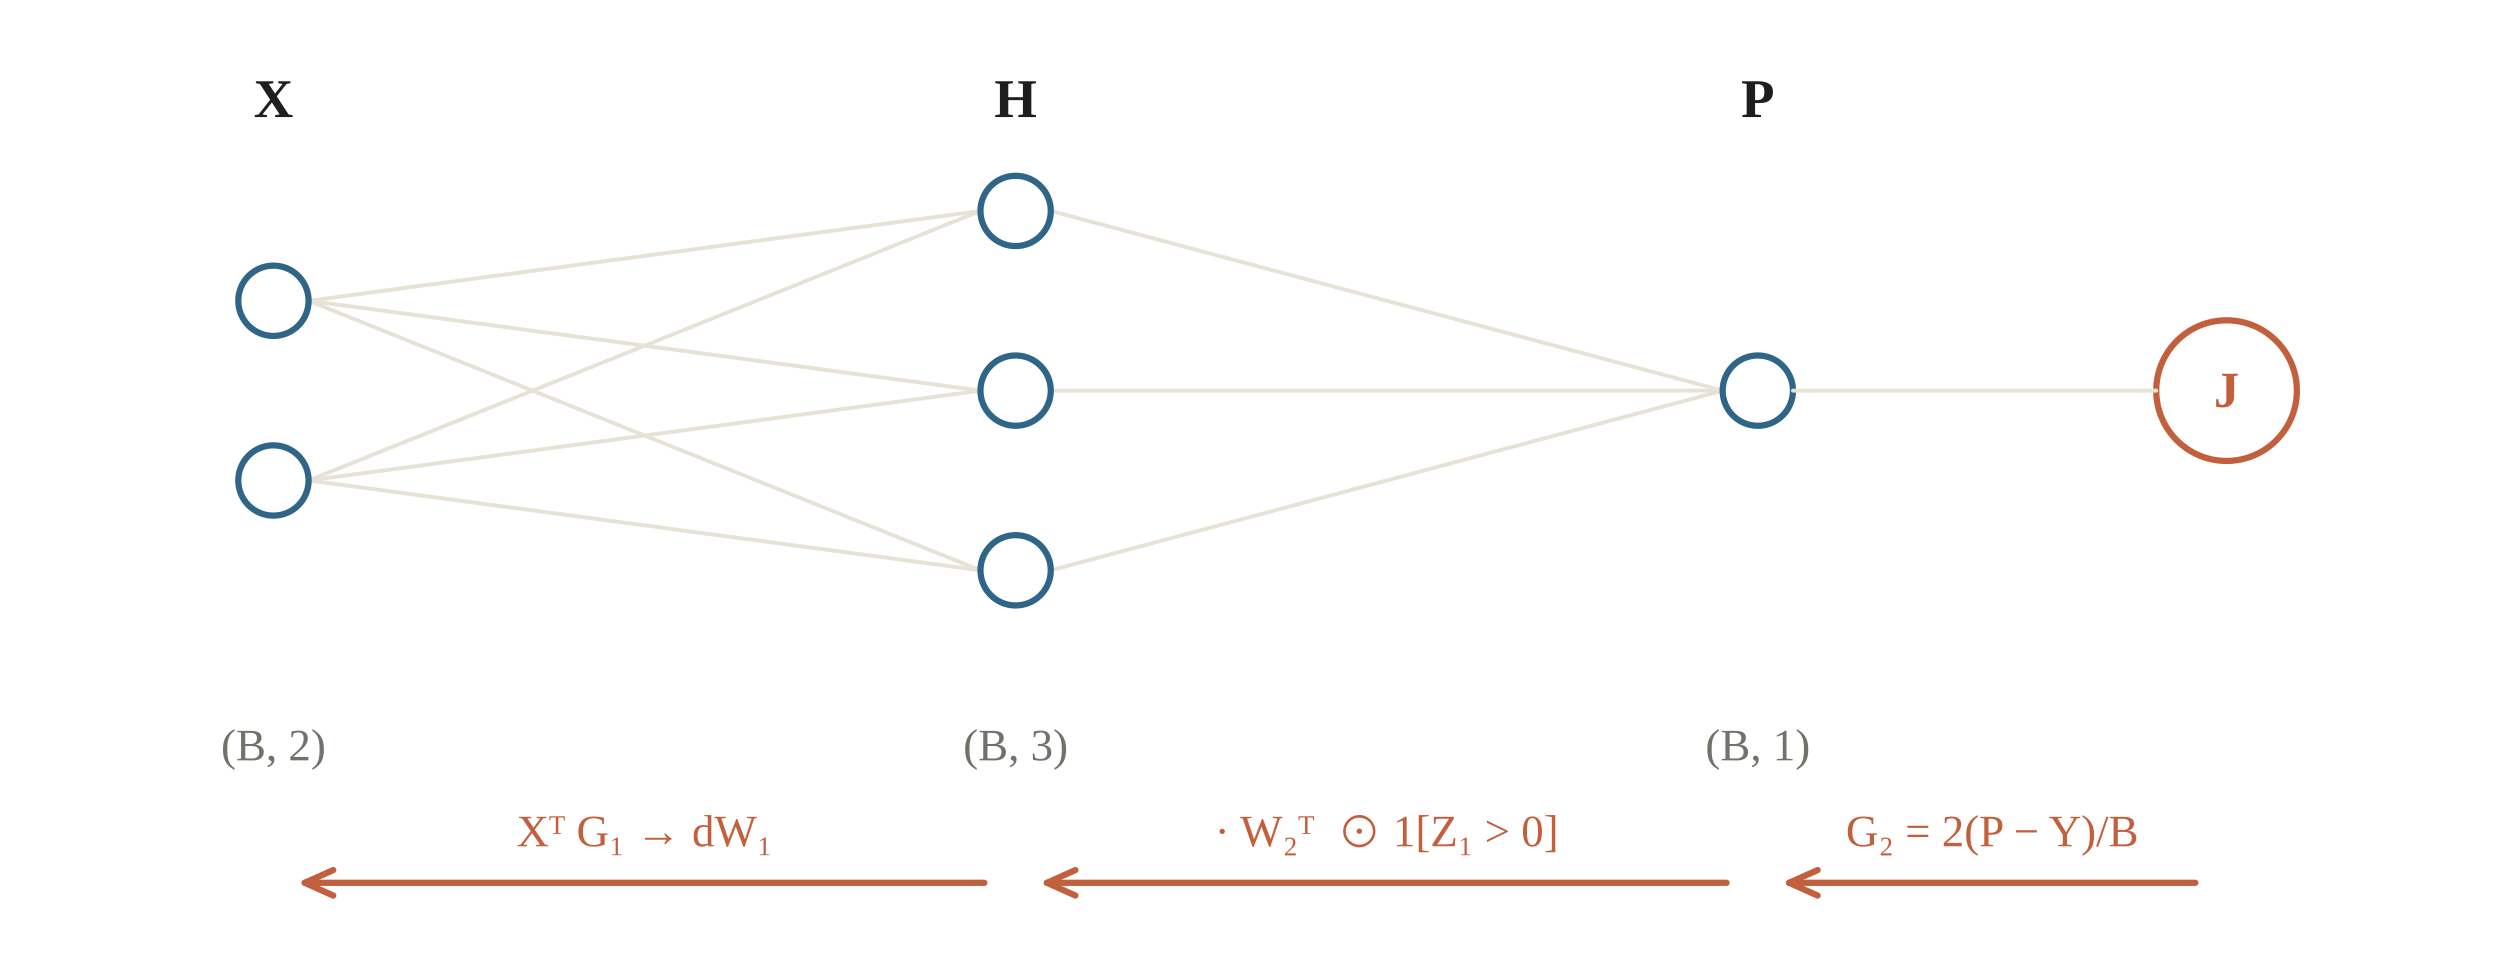
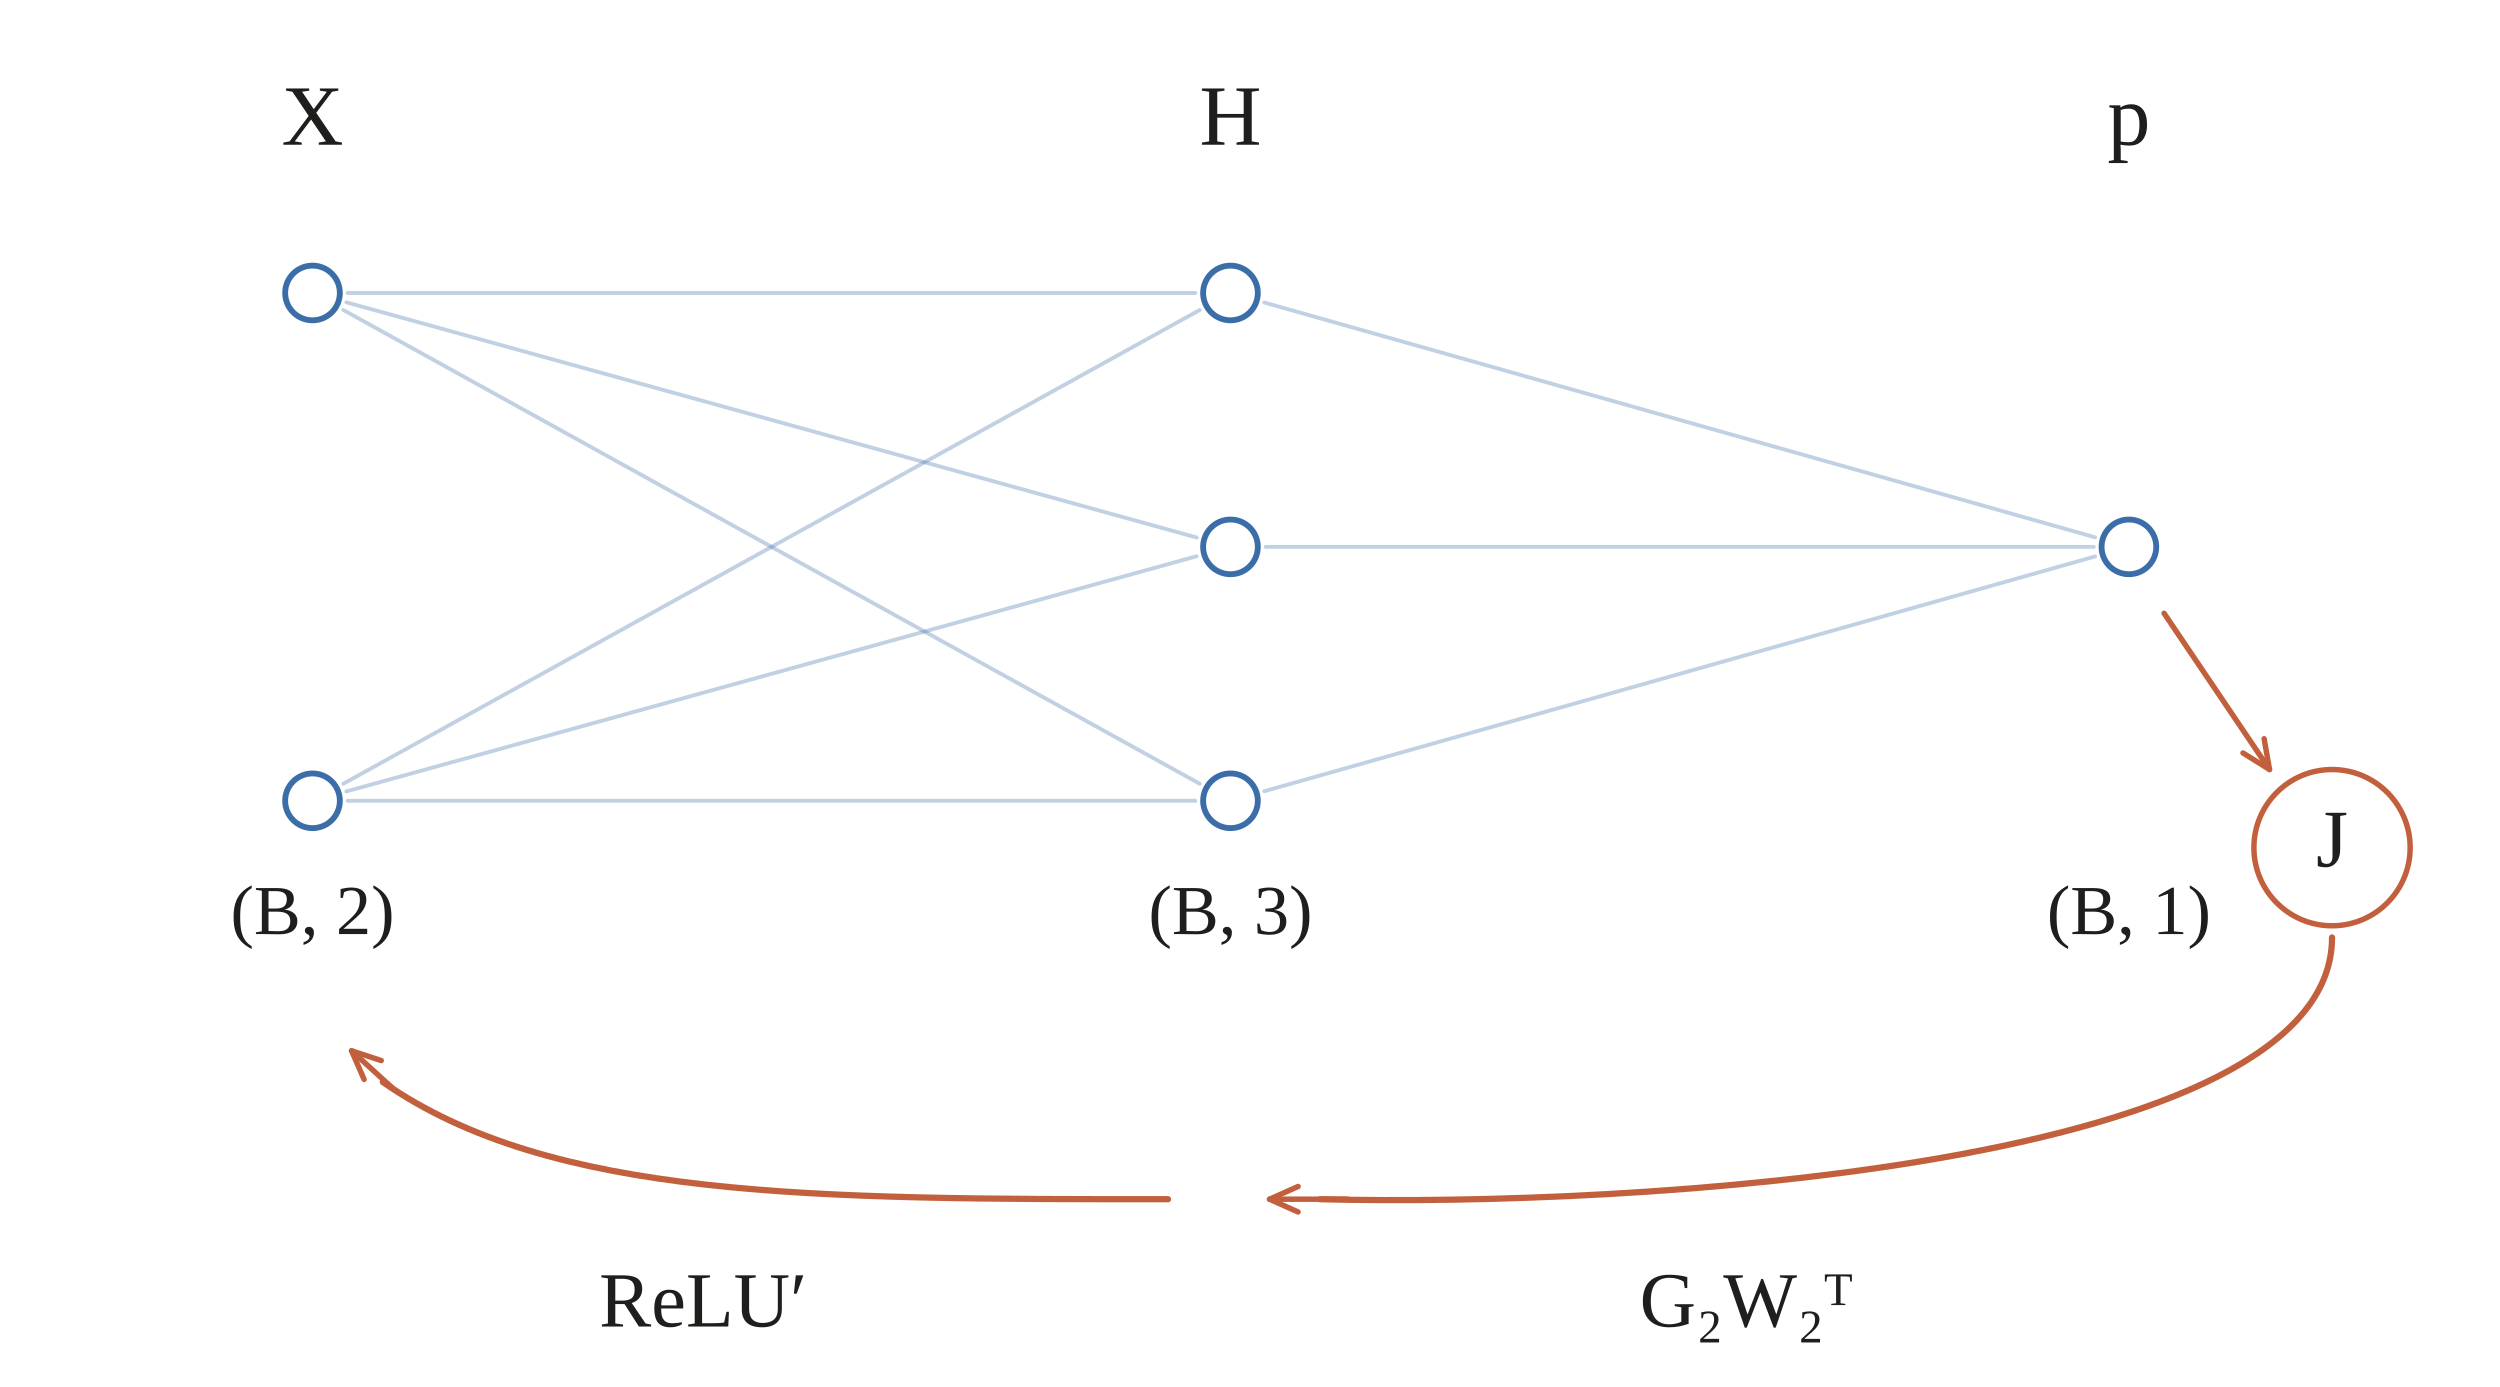
- <svg xmlns="http://www.w3.org/2000/svg" viewBox="0 0 640 250" width="640" style="font-family:var(--serif, Lora, Georgia, serif);color:var(--text, #1f1e1c)">
-   <text xml:space="preserve" style="font-variant-ligatures:none" x="70" y="26" fill="currentColor" text-anchor="middle" dominant-baseline="middle" font-family="var(--mono, &quot;JetBrains Mono&quot;, Consolas, monospace)" font-size="14" font-weight="600">X</text>
-   <text xml:space="preserve" style="font-variant-ligatures:none" x="70" y="192" fill="var(--muted, #73716a)" text-anchor="middle" dominant-baseline="middle" font-family="var(--mono, &quot;JetBrains Mono&quot;, Consolas, monospace)" font-size="11.5" font-weight="400">(B, 2)</text>
-   <text xml:space="preserve" style="font-variant-ligatures:none" x="260" y="26" fill="currentColor" text-anchor="middle" dominant-baseline="middle" font-family="var(--mono, &quot;JetBrains Mono&quot;, Consolas, monospace)" font-size="14" font-weight="600">H</text>
-   <text xml:space="preserve" style="font-variant-ligatures:none" x="260" y="192" fill="var(--muted, #73716a)" text-anchor="middle" dominant-baseline="middle" font-family="var(--mono, &quot;JetBrains Mono&quot;, Consolas, monospace)" font-size="11.5" font-weight="400">(B, 3)</text>
-   <text xml:space="preserve" style="font-variant-ligatures:none" x="450" y="26" fill="currentColor" text-anchor="middle" dominant-baseline="middle" font-family="var(--mono, &quot;JetBrains Mono&quot;, Consolas, monospace)" font-size="14" font-weight="600">P</text>
-   <text xml:space="preserve" style="font-variant-ligatures:none" x="450" y="192" fill="var(--muted, #73716a)" text-anchor="middle" dominant-baseline="middle" font-family="var(--mono, &quot;JetBrains Mono&quot;, Consolas, monospace)" font-size="11.5" font-weight="400">(B, 1)</text>
-   <path d="M 79,77 L 251,54" fill="none" stroke="var(--line, #e6e2d6)" stroke-width="1" stroke-linecap="round" />
-   <path d="M 79,77 L 251,100" fill="none" stroke="var(--line, #e6e2d6)" stroke-width="1" stroke-linecap="round" />
-   <path d="M 79,77 L 251,146" fill="none" stroke="var(--line, #e6e2d6)" stroke-width="1" stroke-linecap="round" />
-   <path d="M 79,123 L 251,54" fill="none" stroke="var(--line, #e6e2d6)" stroke-width="1" stroke-linecap="round" />
-   <path d="M 79,123 L 251,100" fill="none" stroke="var(--line, #e6e2d6)" stroke-width="1" stroke-linecap="round" />
-   <path d="M 79,123 L 251,146" fill="none" stroke="var(--line, #e6e2d6)" stroke-width="1" stroke-linecap="round" />
-   <path d="M 269,54 L 441,100" fill="none" stroke="var(--line, #e6e2d6)" stroke-width="1" stroke-linecap="round" />
-   <path d="M 269,100 L 441,100" fill="none" stroke="var(--line, #e6e2d6)" stroke-width="1" stroke-linecap="round" />
-   <path d="M 269,146 L 441,100" fill="none" stroke="var(--line, #e6e2d6)" stroke-width="1" stroke-linecap="round" />
-   <circle cx="70" cy="77" r="9" fill="var(--surface, #ffffff)" fill-opacity="1" stroke="var(--t-n, #2f6587)" stroke-width="1.6" />
-   <circle cx="70" cy="123" r="9" fill="var(--surface, #ffffff)" fill-opacity="1" stroke="var(--t-n, #2f6587)" stroke-width="1.6" />
-   <circle cx="260" cy="54" r="9" fill="var(--surface, #ffffff)" fill-opacity="1" stroke="var(--t-n, #2f6587)" stroke-width="1.6" />
-   <circle cx="260" cy="100" r="9" fill="var(--surface, #ffffff)" fill-opacity="1" stroke="var(--t-n, #2f6587)" stroke-width="1.6" />
-   <circle cx="260" cy="146" r="9" fill="var(--surface, #ffffff)" fill-opacity="1" stroke="var(--t-n, #2f6587)" stroke-width="1.6" />
-   <circle cx="450" cy="100" r="9" fill="var(--surface, #ffffff)" fill-opacity="1" stroke="var(--t-n, #2f6587)" stroke-width="1.6" />
-   <circle cx="570" cy="100" r="18" fill="var(--surface, #ffffff)" fill-opacity="1" stroke="var(--accent, #c2603e)" stroke-width="1.6" />
-   <text xml:space="preserve" style="font-variant-ligatures:none" x="570" y="100.5" fill="var(--accent, #c2603e)" text-anchor="middle" dominant-baseline="middle" font-family="var(--mono, &quot;JetBrains Mono&quot;, Consolas, monospace)" font-size="13" font-weight="600">J</text>
-   <path d="M 459,100 L 552,100" fill="none" stroke="var(--line, #e6e2d6)" stroke-width="1" stroke-linecap="round" />
-   <path d="M 562,226 L 458,226" fill="none" stroke="var(--accent, #c2603e)" stroke-width="1.6" stroke-linecap="round" />
-   <path d="M 465.305,222.738 L 458,226 L 465.305,229.262" fill="none" stroke="var(--accent, #c2603e)" stroke-width="1.6" opacity="1" stroke-linecap="round" stroke-linejoin="round" />
-   <text xml:space="preserve" style="font-variant-ligatures:none" x="510" y="214" fill="var(--accent, #c2603e)" text-anchor="middle" dominant-baseline="middle" font-family="var(--mono, &quot;JetBrains Mono&quot;, Consolas, monospace)" font-size="11.5" font-weight="400">G₂ = 2(P − Y)/B</text>
-   <path d="M 442,226 L 268,226" fill="none" stroke="var(--accent, #c2603e)" stroke-width="1.6" stroke-linecap="round" />
-   <path d="M 275.305,222.738 L 268,226 L 275.305,229.262" fill="none" stroke="var(--accent, #c2603e)" stroke-width="1.6" opacity="1" stroke-linecap="round" stroke-linejoin="round" />
-   <text xml:space="preserve" style="font-variant-ligatures:none" x="355" y="214" fill="var(--accent, #c2603e)" text-anchor="middle" dominant-baseline="middle" font-family="var(--mono, &quot;JetBrains Mono&quot;, Consolas, monospace)" font-size="11.5" font-weight="400">· W₂ᵀ  ⊙ 1[Z₁ &gt; 0]</text>
-   <path d="M 252,226 L 78,226" fill="none" stroke="var(--accent, #c2603e)" stroke-width="1.6" stroke-linecap="round" />
-   <path d="M 85.305,222.738 L 78,226 L 85.305,229.262" fill="none" stroke="var(--accent, #c2603e)" stroke-width="1.6" opacity="1" stroke-linecap="round" stroke-linejoin="round" />
-   <text xml:space="preserve" style="font-variant-ligatures:none" x="165" y="214" fill="var(--accent, #c2603e)" text-anchor="middle" dominant-baseline="middle" font-family="var(--mono, &quot;JetBrains Mono&quot;, Consolas, monospace)" font-size="11.5" font-weight="400">Xᵀ G₁ → dW₁</text>
+ <svg xmlns="http://www.w3.org/2000/svg" viewBox="0 0 640 355" width="640" role="img" aria-label="Luồng gradient của mạng 2 → 3 → 1 trong ví dụ PyTorch." style="font-family:var(--serif, Lora, Georgia, serif);color:var(--text, #1f1e1c)">
+   <path d="M 89,75 L 306,75" fill="none" stroke="var(--t-n, #3b6ea8)" stroke-width="1" opacity="0.32" stroke-linecap="round" stroke-linejoin="round" />
+   <path d="M 88.674,77.399 L 306.326,137.601" fill="none" stroke="var(--t-n, #3b6ea8)" stroke-width="1" opacity="0.32" stroke-linecap="round" stroke-linejoin="round" />
+   <path d="M 87.875,79.357 L 307.125,200.643" fill="none" stroke="var(--t-n, #3b6ea8)" stroke-width="1" opacity="0.32" stroke-linecap="round" stroke-linejoin="round" />
+   <path d="M 87.875,200.643 L 307.125,79.357" fill="none" stroke="var(--t-n, #3b6ea8)" stroke-width="1" opacity="0.32" stroke-linecap="round" stroke-linejoin="round" />
+   <path d="M 88.674,202.601 L 306.326,142.399" fill="none" stroke="var(--t-n, #3b6ea8)" stroke-width="1" opacity="0.32" stroke-linecap="round" stroke-linejoin="round" />
+   <path d="M 89,205 L 306,205" fill="none" stroke="var(--t-n, #3b6ea8)" stroke-width="1" opacity="0.32" stroke-linecap="round" stroke-linejoin="round" />
+   <path d="M 323.661,77.448 L 536.339,137.552" fill="none" stroke="var(--t-n, #3b6ea8)" stroke-width="1" opacity="0.32" stroke-linecap="round" stroke-linejoin="round" />
+   <path d="M 324,140 L 536,140" fill="none" stroke="var(--t-n, #3b6ea8)" stroke-width="1" opacity="0.32" stroke-linecap="round" stroke-linejoin="round" />
+   <path d="M 323.661,202.552 L 536.339,142.448" fill="none" stroke="var(--t-n, #3b6ea8)" stroke-width="1" opacity="0.32" stroke-linecap="round" stroke-linejoin="round" />
+   <circle cx="80" cy="75" r="7" fill="none" fill-opacity="1" stroke="var(--t-n, #3b6ea8)" stroke-width="1.5" />
+   <circle cx="80" cy="205" r="7" fill="none" fill-opacity="1" stroke="var(--t-n, #3b6ea8)" stroke-width="1.5" />
+   <circle cx="315" cy="75" r="7" fill="none" fill-opacity="1" stroke="var(--t-n, #3b6ea8)" stroke-width="1.5" />
+   <circle cx="315" cy="140" r="7" fill="none" fill-opacity="1" stroke="var(--t-n, #3b6ea8)" stroke-width="1.5" />
+   <circle cx="315" cy="205" r="7" fill="none" fill-opacity="1" stroke="var(--t-n, #3b6ea8)" stroke-width="1.5" />
+   <circle cx="545" cy="140" r="7" fill="none" fill-opacity="1" stroke="var(--t-n, #3b6ea8)" stroke-width="1.5" />
+   <text x="80" y="32" fill="currentColor" text-anchor="middle" dominant-baseline="middle" font-size="22" font-weight="400">X</text>
+   <text x="80" y="235" fill="currentColor" text-anchor="middle" dominant-baseline="middle" font-size="18" font-weight="400">(B, 2)</text>
+   <text x="315" y="32" fill="currentColor" text-anchor="middle" dominant-baseline="middle" font-size="22" font-weight="400">H</text>
+   <text x="315" y="235" fill="currentColor" text-anchor="middle" dominant-baseline="middle" font-size="18" font-weight="400">(B, 3)</text>
+   <text x="545" y="32" fill="currentColor" text-anchor="middle" dominant-baseline="middle" font-size="22" font-weight="400">p</text>
+   <text x="545" y="235" fill="currentColor" text-anchor="middle" dominant-baseline="middle" font-size="18" font-weight="400">(B, 1)</text>
+   <circle cx="597" cy="217" r="20" fill="none" fill-opacity="1" stroke="var(--accent, #c2603e)" stroke-width="1.4" />
+   <text x="597" y="217" fill="currentColor" text-anchor="middle" dominant-baseline="middle" font-size="21" font-weight="400">J</text>
+   <path d="M 554,157 L 581,197" fill="none" stroke="var(--accent, #c2603e)" stroke-width="1.4" stroke-linecap="round" />
+   <path d="M 574.209,192.771 L 581,197 L 579.617,189.12" fill="none" stroke="var(--accent, #c2603e)" stroke-width="1.4" opacity="1" stroke-linecap="round" stroke-linejoin="round" />
+   <path d="M 597,240 C 597,299 417,309 338,307" fill="none" stroke="var(--accent, #c2603e)" stroke-width="1.6" opacity="1" stroke-linecap="round" stroke-linejoin="round" />
+   <path d="M 345,307 L 325,307" fill="none" stroke="var(--accent, #c2603e)" stroke-width="1.4" stroke-linecap="round" />
+   <path d="M 332.305,303.738 L 325,307 L 332.305,310.262" fill="none" stroke="var(--accent, #c2603e)" stroke-width="1.4" opacity="1" stroke-linecap="round" stroke-linejoin="round" />
+   <path d="M 299,307 C 208,307 141,307 98,277" fill="none" stroke="var(--accent, #c2603e)" stroke-width="1.6" opacity="1" stroke-linecap="round" stroke-linejoin="round" />
+   <path d="M 101,279 L 90,269" fill="none" stroke="var(--accent, #c2603e)" stroke-width="1.4" stroke-linecap="round" />
+   <path d="M 97.599,271.5 L 90,269 L 93.211,276.327" fill="none" stroke="var(--accent, #c2603e)" stroke-width="1.4" opacity="1" stroke-linecap="round" stroke-linejoin="round" />
+   <text x="447" y="335" fill="currentColor" text-anchor="middle" dominant-baseline="middle" font-size="20" font-weight="400">G₂W₂ᵀ</text>
+   <text x="180" y="335" fill="currentColor" text-anchor="middle" dominant-baseline="middle" font-size="20" font-weight="400">ReLU′</text>
</svg>
